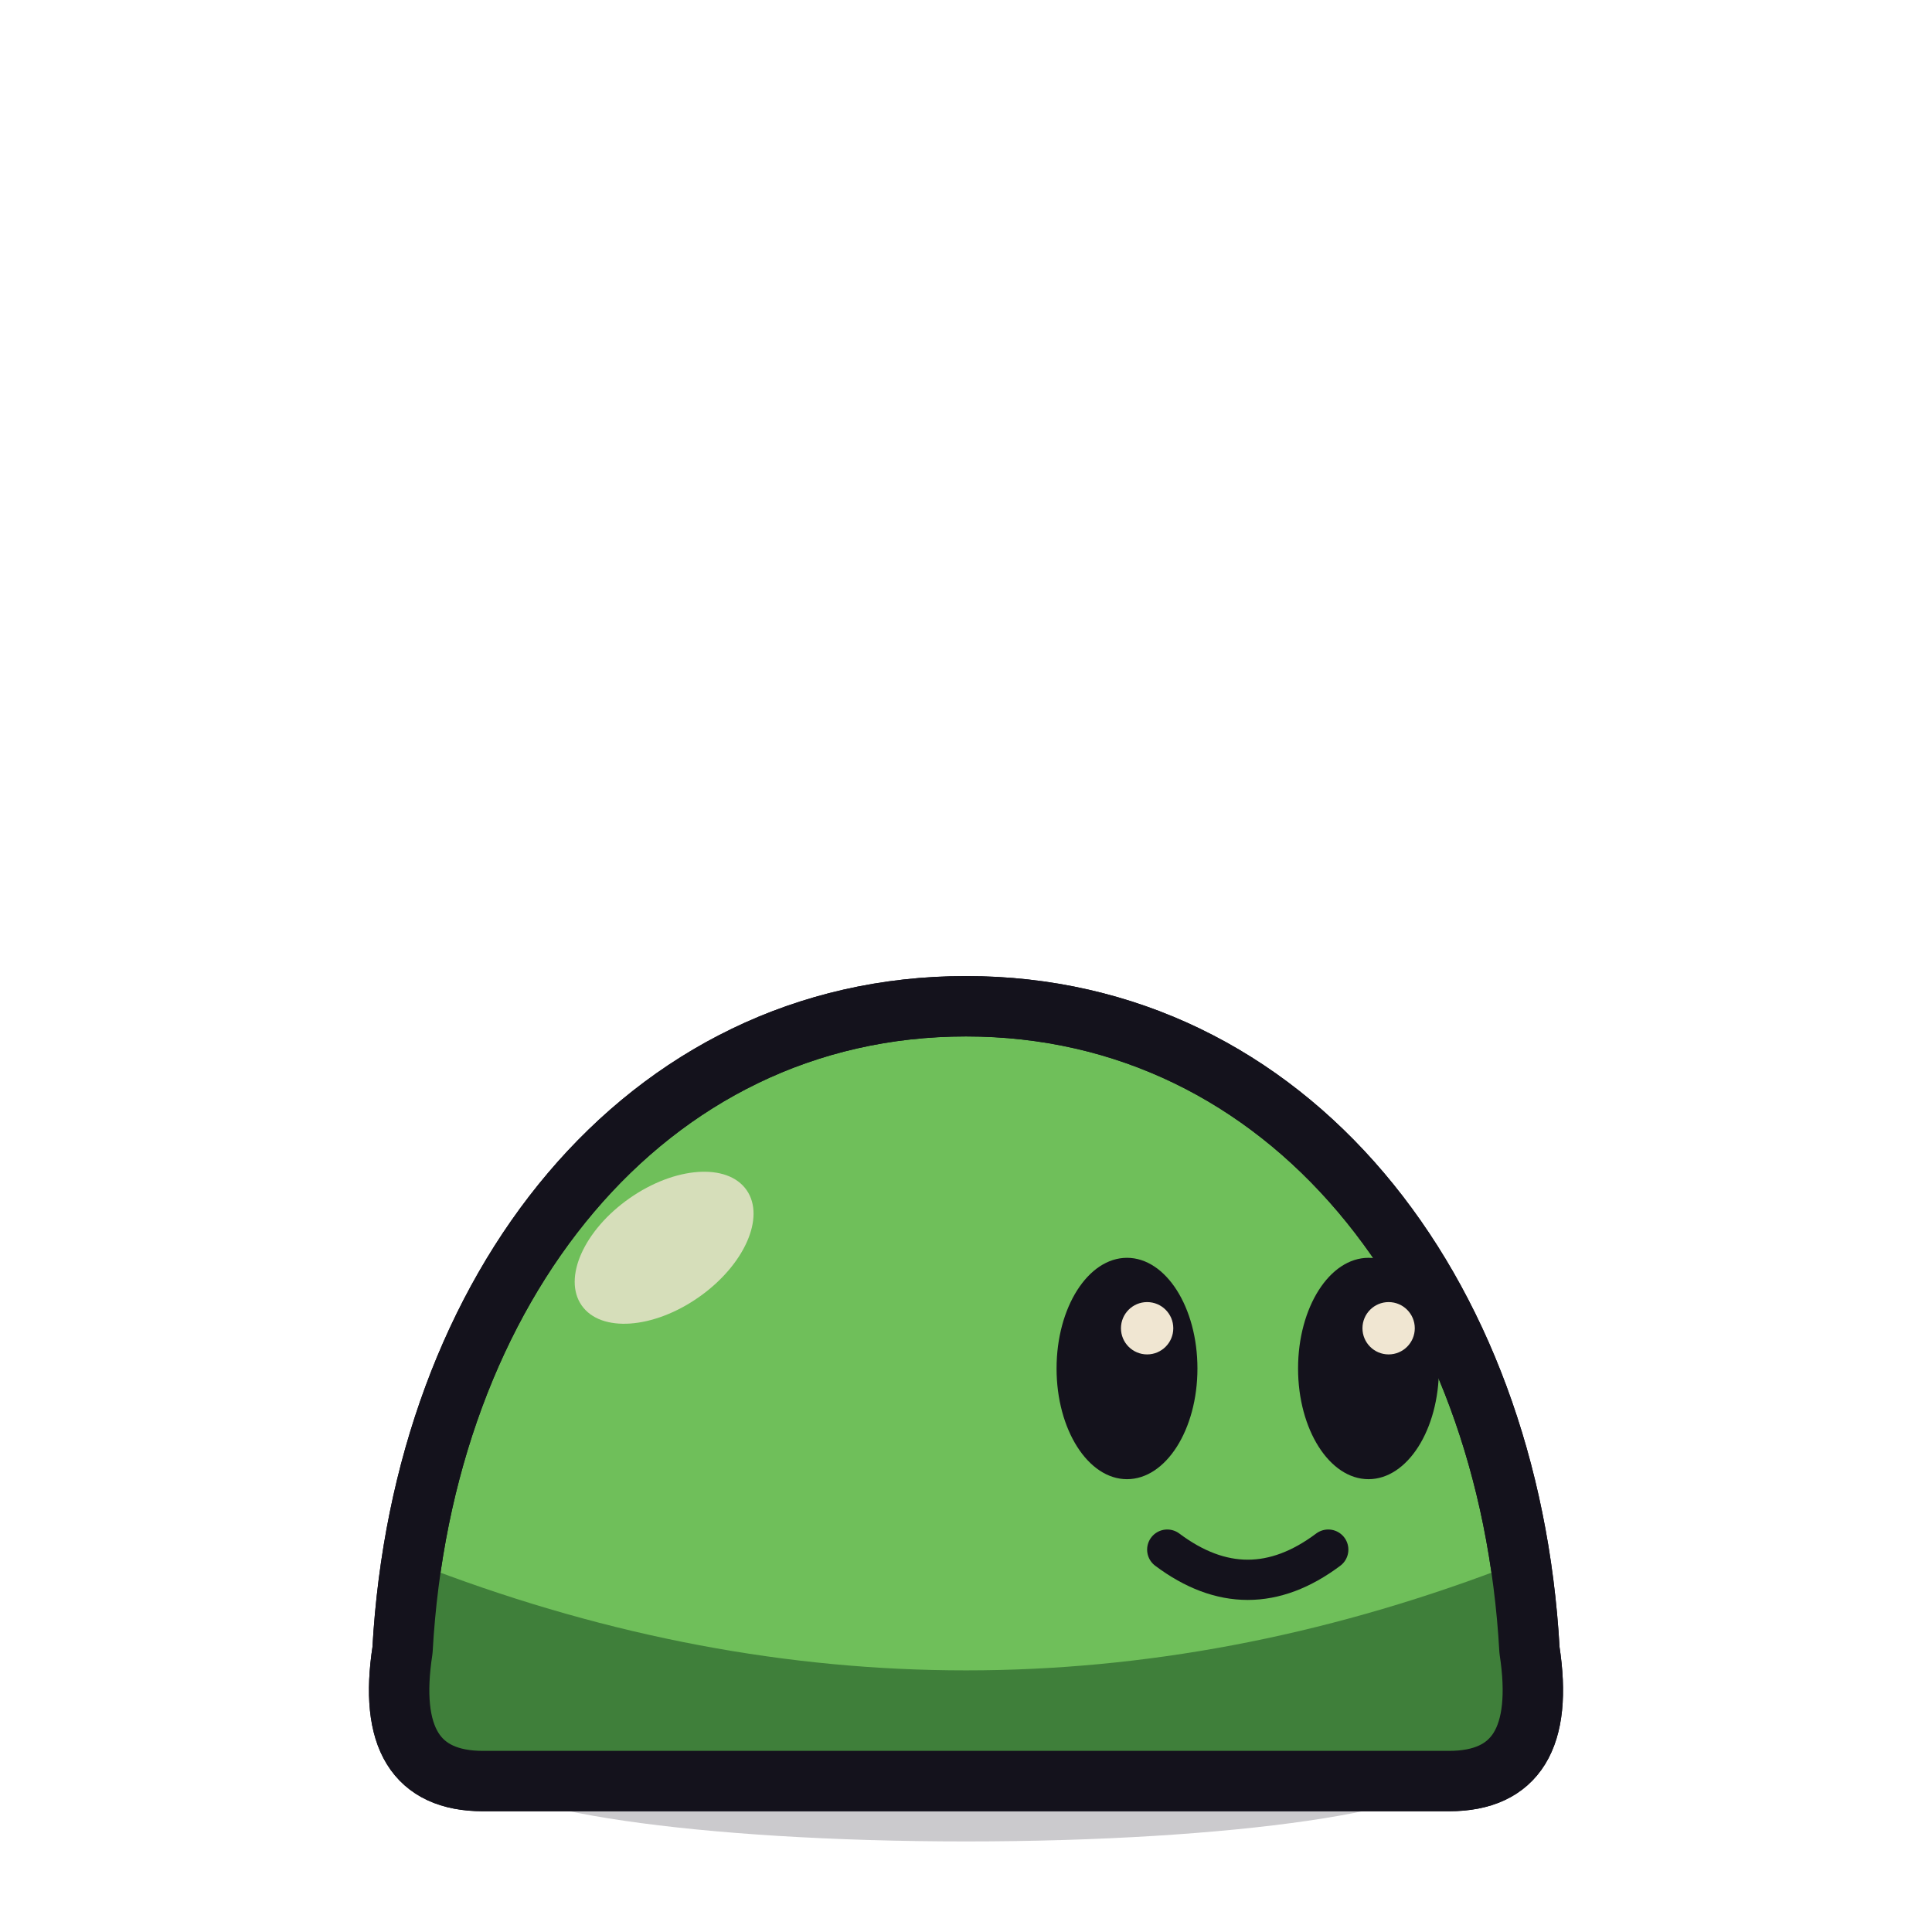
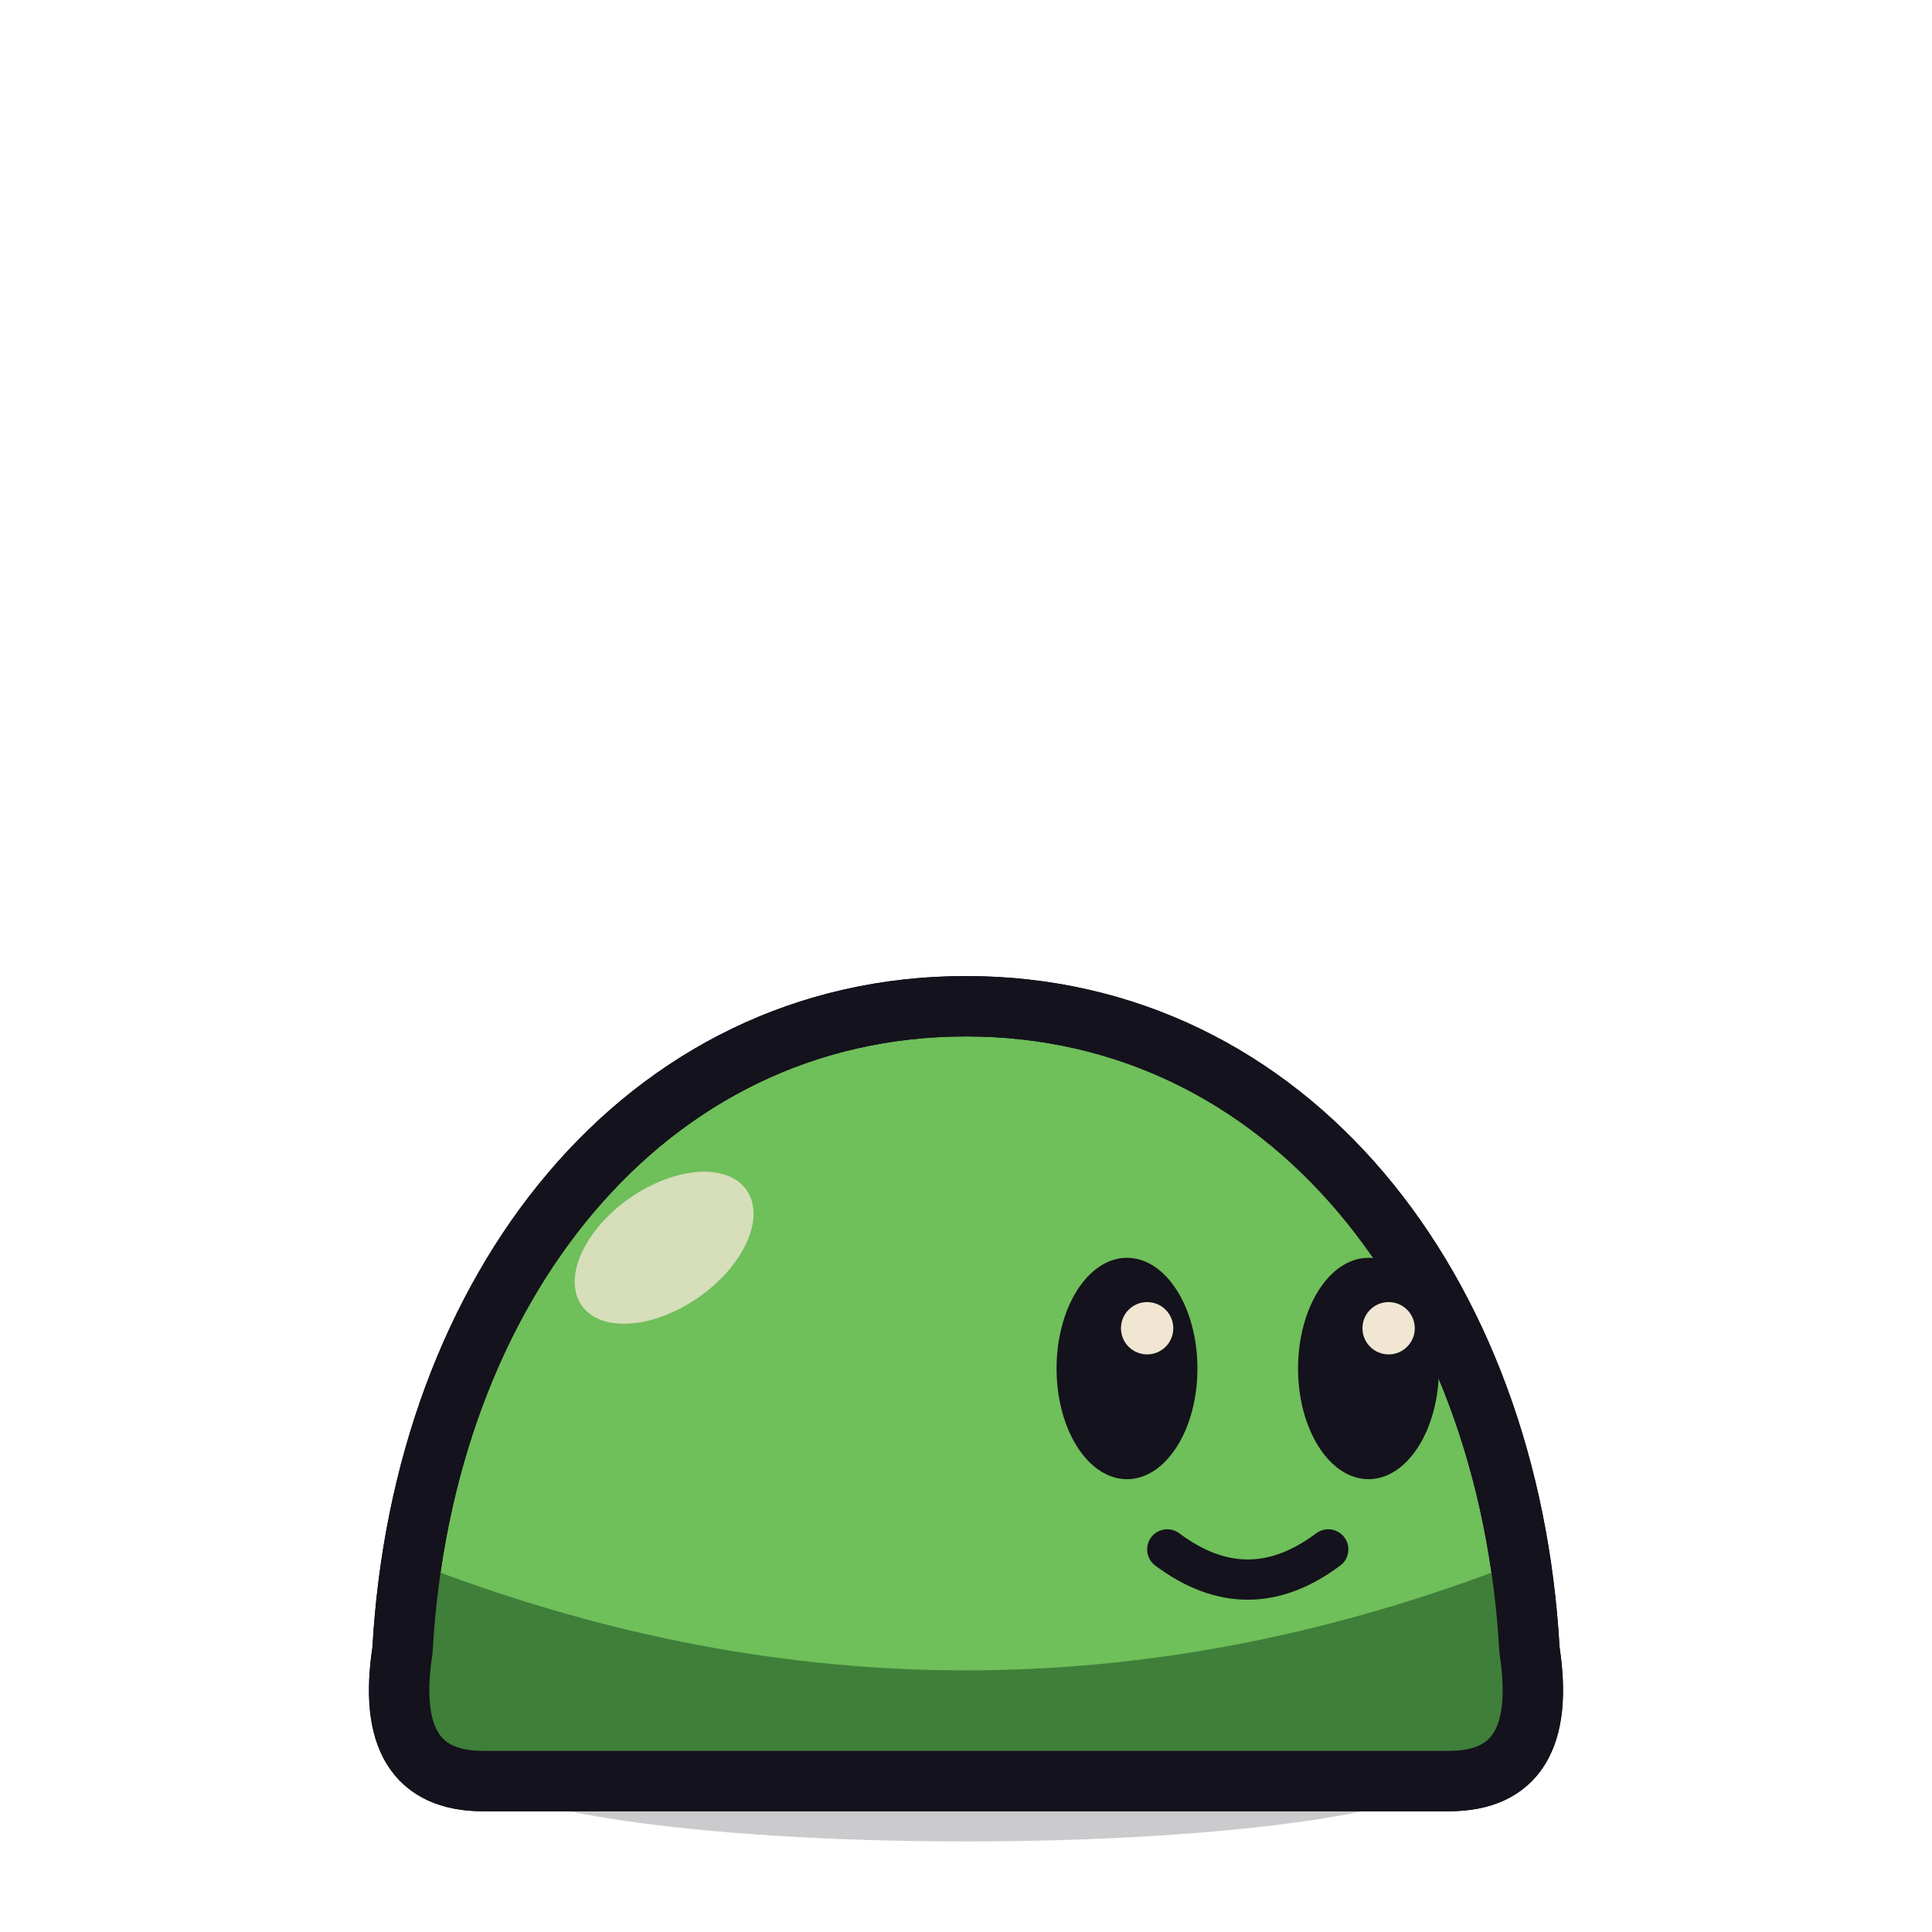
- <svg xmlns="http://www.w3.org/2000/svg" width="96" height="96" viewBox="0 0 96 96" role="img" aria-label="slime idle">
-   <g transform="translate(0 -2)">
-     <g stroke="#14121c" stroke-width="3" stroke-linejoin="round" stroke-linecap="round">
-       <ellipse cx="48" cy="90" rx="24" ry="3.5" fill="#14121c" fill-opacity="0.22" stroke="none" />
-       <path d="M24 90.5 Q19 90.5 20 84 C21 66 32 52 48 52 C64 52 75 66 76 84 Q77 90.5 72 90.5 Z" fill="#6fbf5a" />
-       <path d="M21.5 80 Q48 90 74.5 80 L76 84 Q77 90.5 72 90.5 H24 Q19 90.5 20 84 Z" fill="#3f7f3a" stroke="none" />
-       <path d="M24 90.5 Q19 90.5 20 84 C21 66 32 52 48 52 C64 52 75 66 76 84 Q77 90.5 72 90.5 Z" fill="none" />
-       <ellipse cx="33" cy="64" rx="5" ry="3" transform="rotate(-35 33 64)" fill="#f0e6d2" fill-opacity="0.8" stroke="none" />
-       <ellipse cx="56" cy="70" rx="3.5" ry="5.5" fill="#14121c" stroke="none" />
-       <ellipse cx="68" cy="70" rx="3.5" ry="5.5" fill="#14121c" stroke="none" />
-       <circle cx="57" cy="68" r="1.3" fill="#f0e6d2" stroke="none" />
-       <circle cx="69" cy="68" r="1.3" fill="#f0e6d2" stroke="none" />
-       <path d="M58 79 Q62 82 66 79" stroke-width="2" fill="none" />
-     </g>
+ <svg xmlns="http://www.w3.org/2000/svg" width="96" height="96" viewBox="0 0 96 96" role="img" aria-label="slime idle 1">
+   <g transform="translate(0 -2)" stroke="#14121c" stroke-width="3" stroke-linejoin="round" stroke-linecap="round">
+     <ellipse cx="48.0" cy="90" rx="24" ry="3.5" fill="#14121c" fill-opacity="0.22" stroke="none" />
+     <path d="M24.0 90.5 Q19.0 90.5 20.0 84.0 C21.0 66.0 32.0 52.0 48.0 52.0 C64.0 52.0 75.0 66.0 76.0 84.0 Q77.0 90.5 72.0 90.5 Z" fill="#6fbf5a" />
+     <path d="M21.5 80.0 Q48.0 90.0 74.5 80.0 L76.0 84.0 Q77.0 90.5 72.0 90.5 H24.0 Q19.0 90.5 20.0 84.0 Z" fill="#3f7f3a" stroke="none" />
+     <path d="M24.0 90.5 Q19.0 90.5 20.0 84.0 C21.0 66.0 32.0 52.0 48.0 52.0 C64.0 52.0 75.0 66.0 76.0 84.0 Q77.0 90.5 72.0 90.5 Z" fill="none" />
+     <ellipse cx="33.0" cy="64.0" rx="5" ry="3" transform="rotate(-35 33.0 64.0)" fill="#f0e6d2" fill-opacity="0.8" stroke="none" />
+     <ellipse cx="56.0" cy="70.0" rx="3.5" ry="5.5" fill="#14121c" stroke="none" />
+     <circle cx="57.0" cy="68.0" r="1.3" fill="#f0e6d2" stroke="none" />
+     <ellipse cx="68.0" cy="70.0" rx="3.5" ry="5.5" fill="#14121c" stroke="none" />
+     <circle cx="69.0" cy="68.0" r="1.3" fill="#f0e6d2" stroke="none" />
+     <path d="M58.0 78.989 Q62.0 81.989 66.0 78.989" stroke-width="2" fill="none" />
  </g>
</svg>
